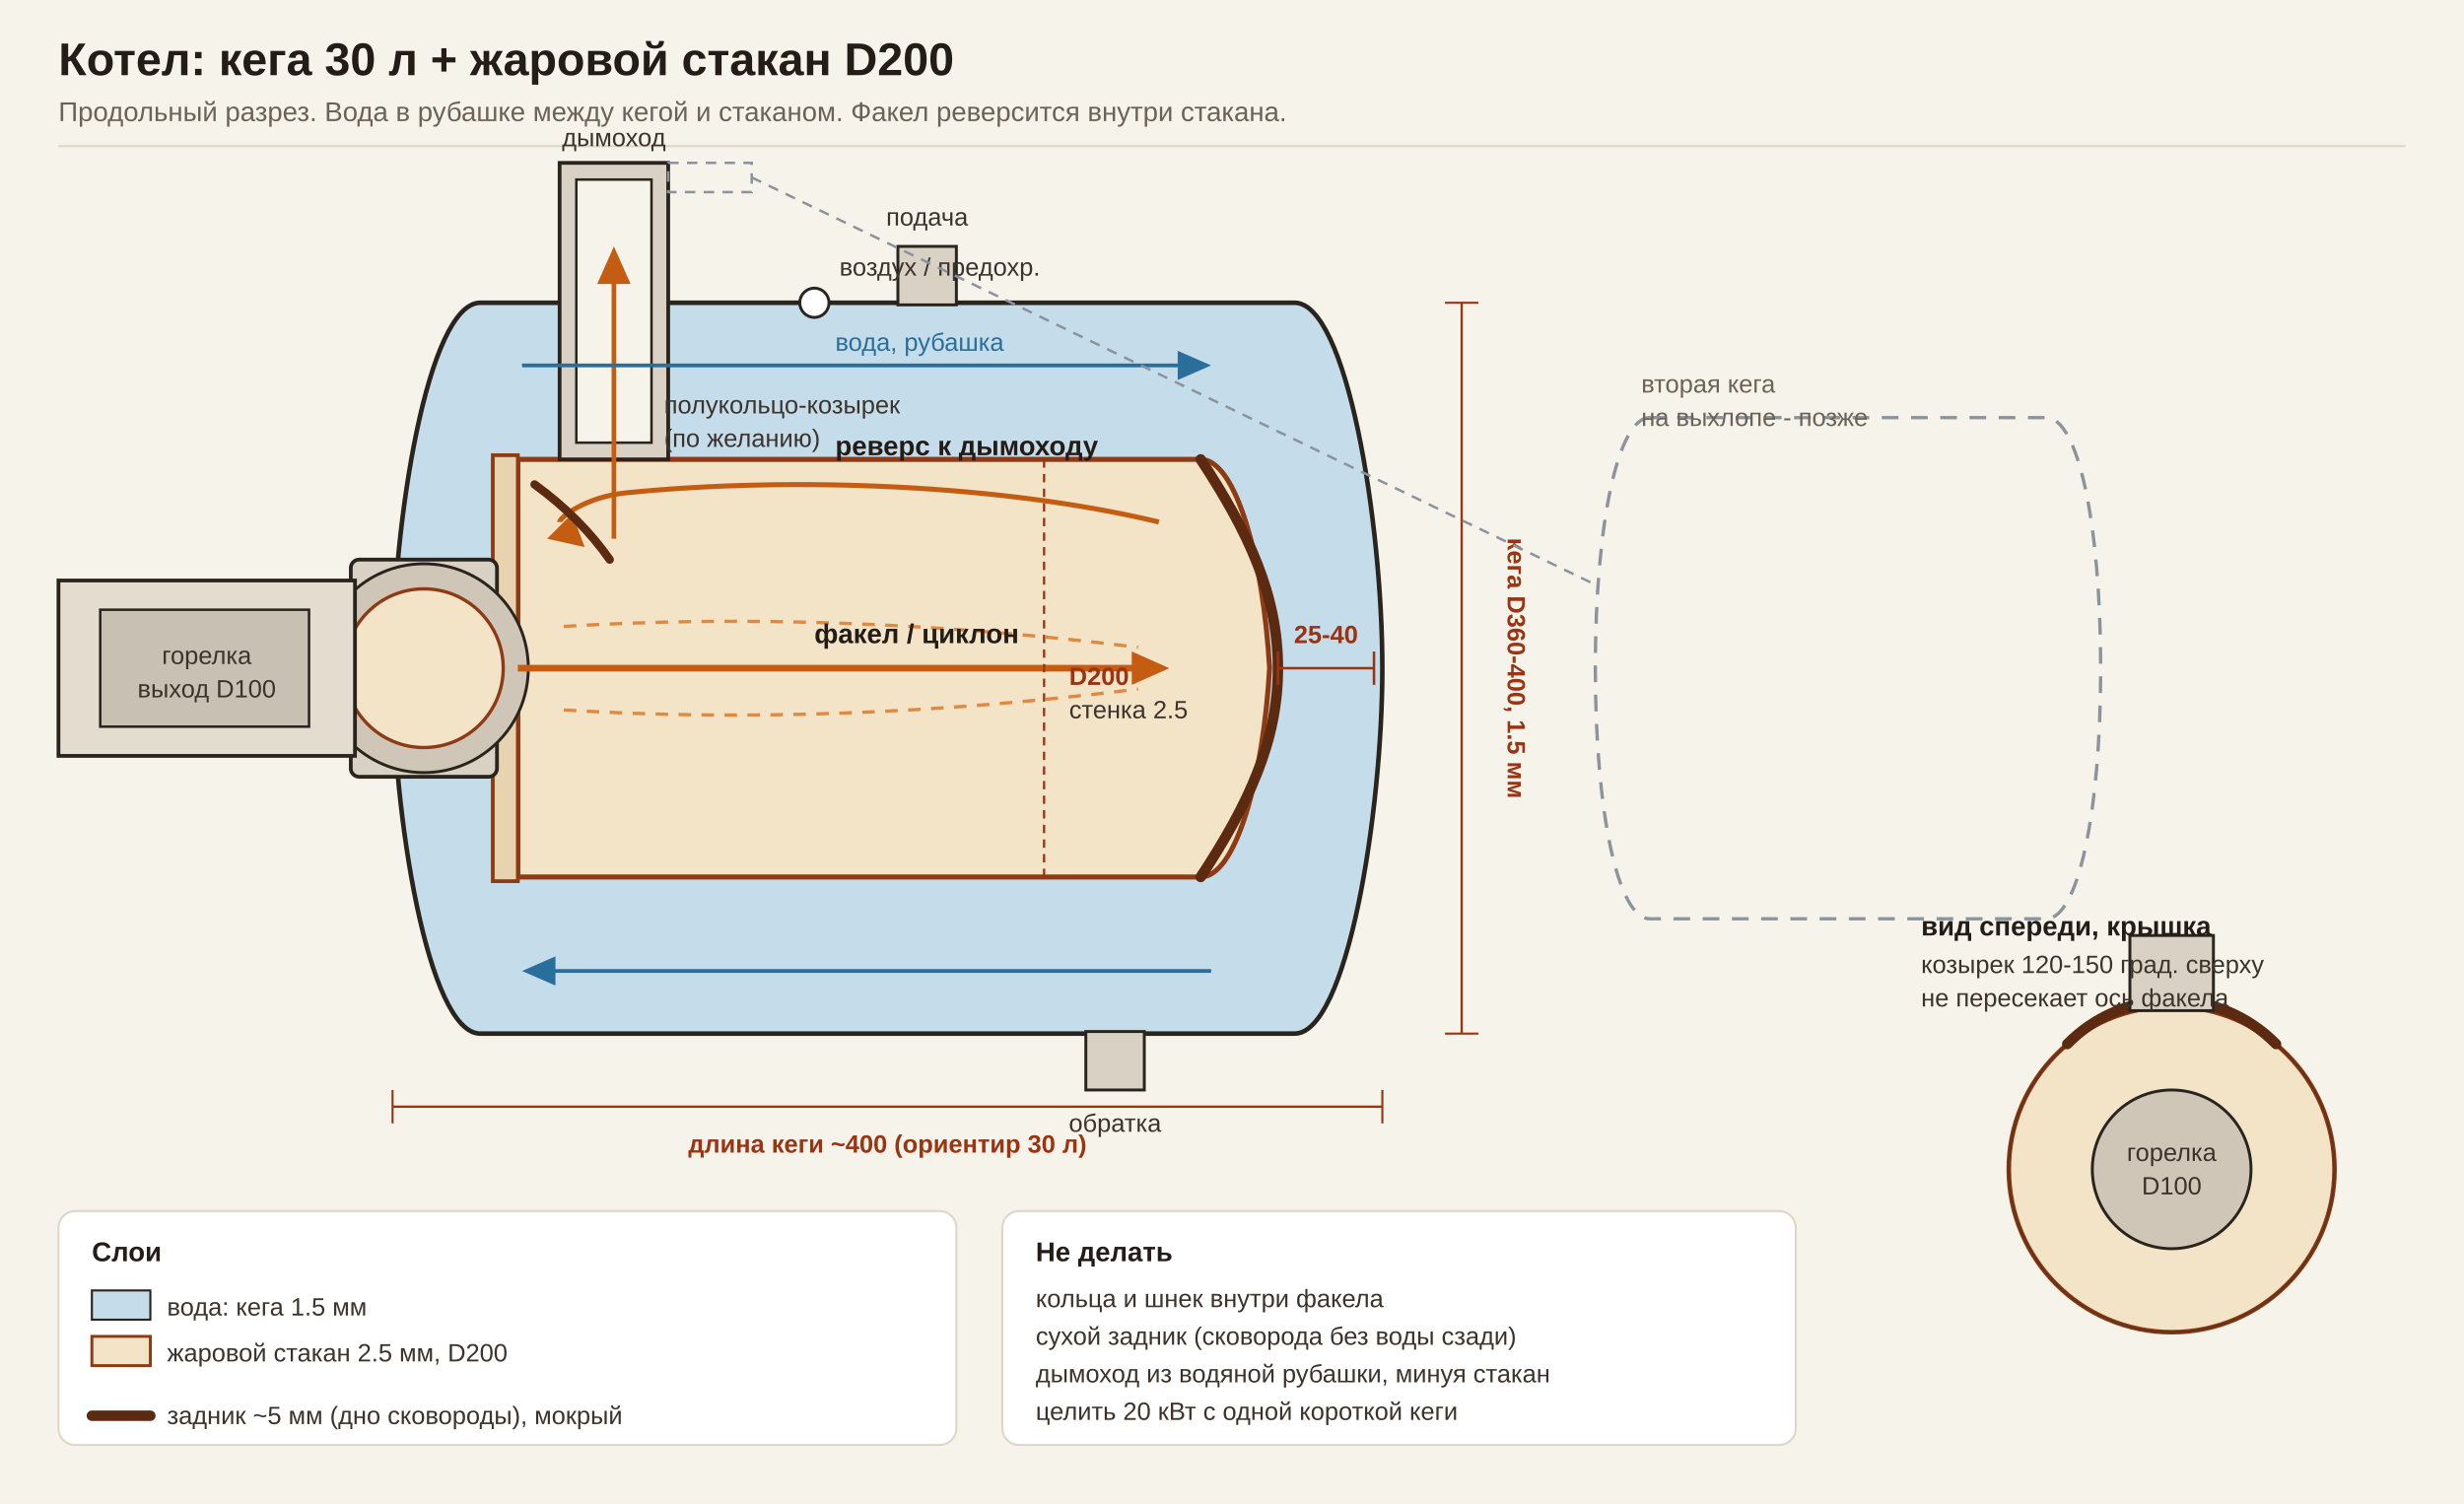
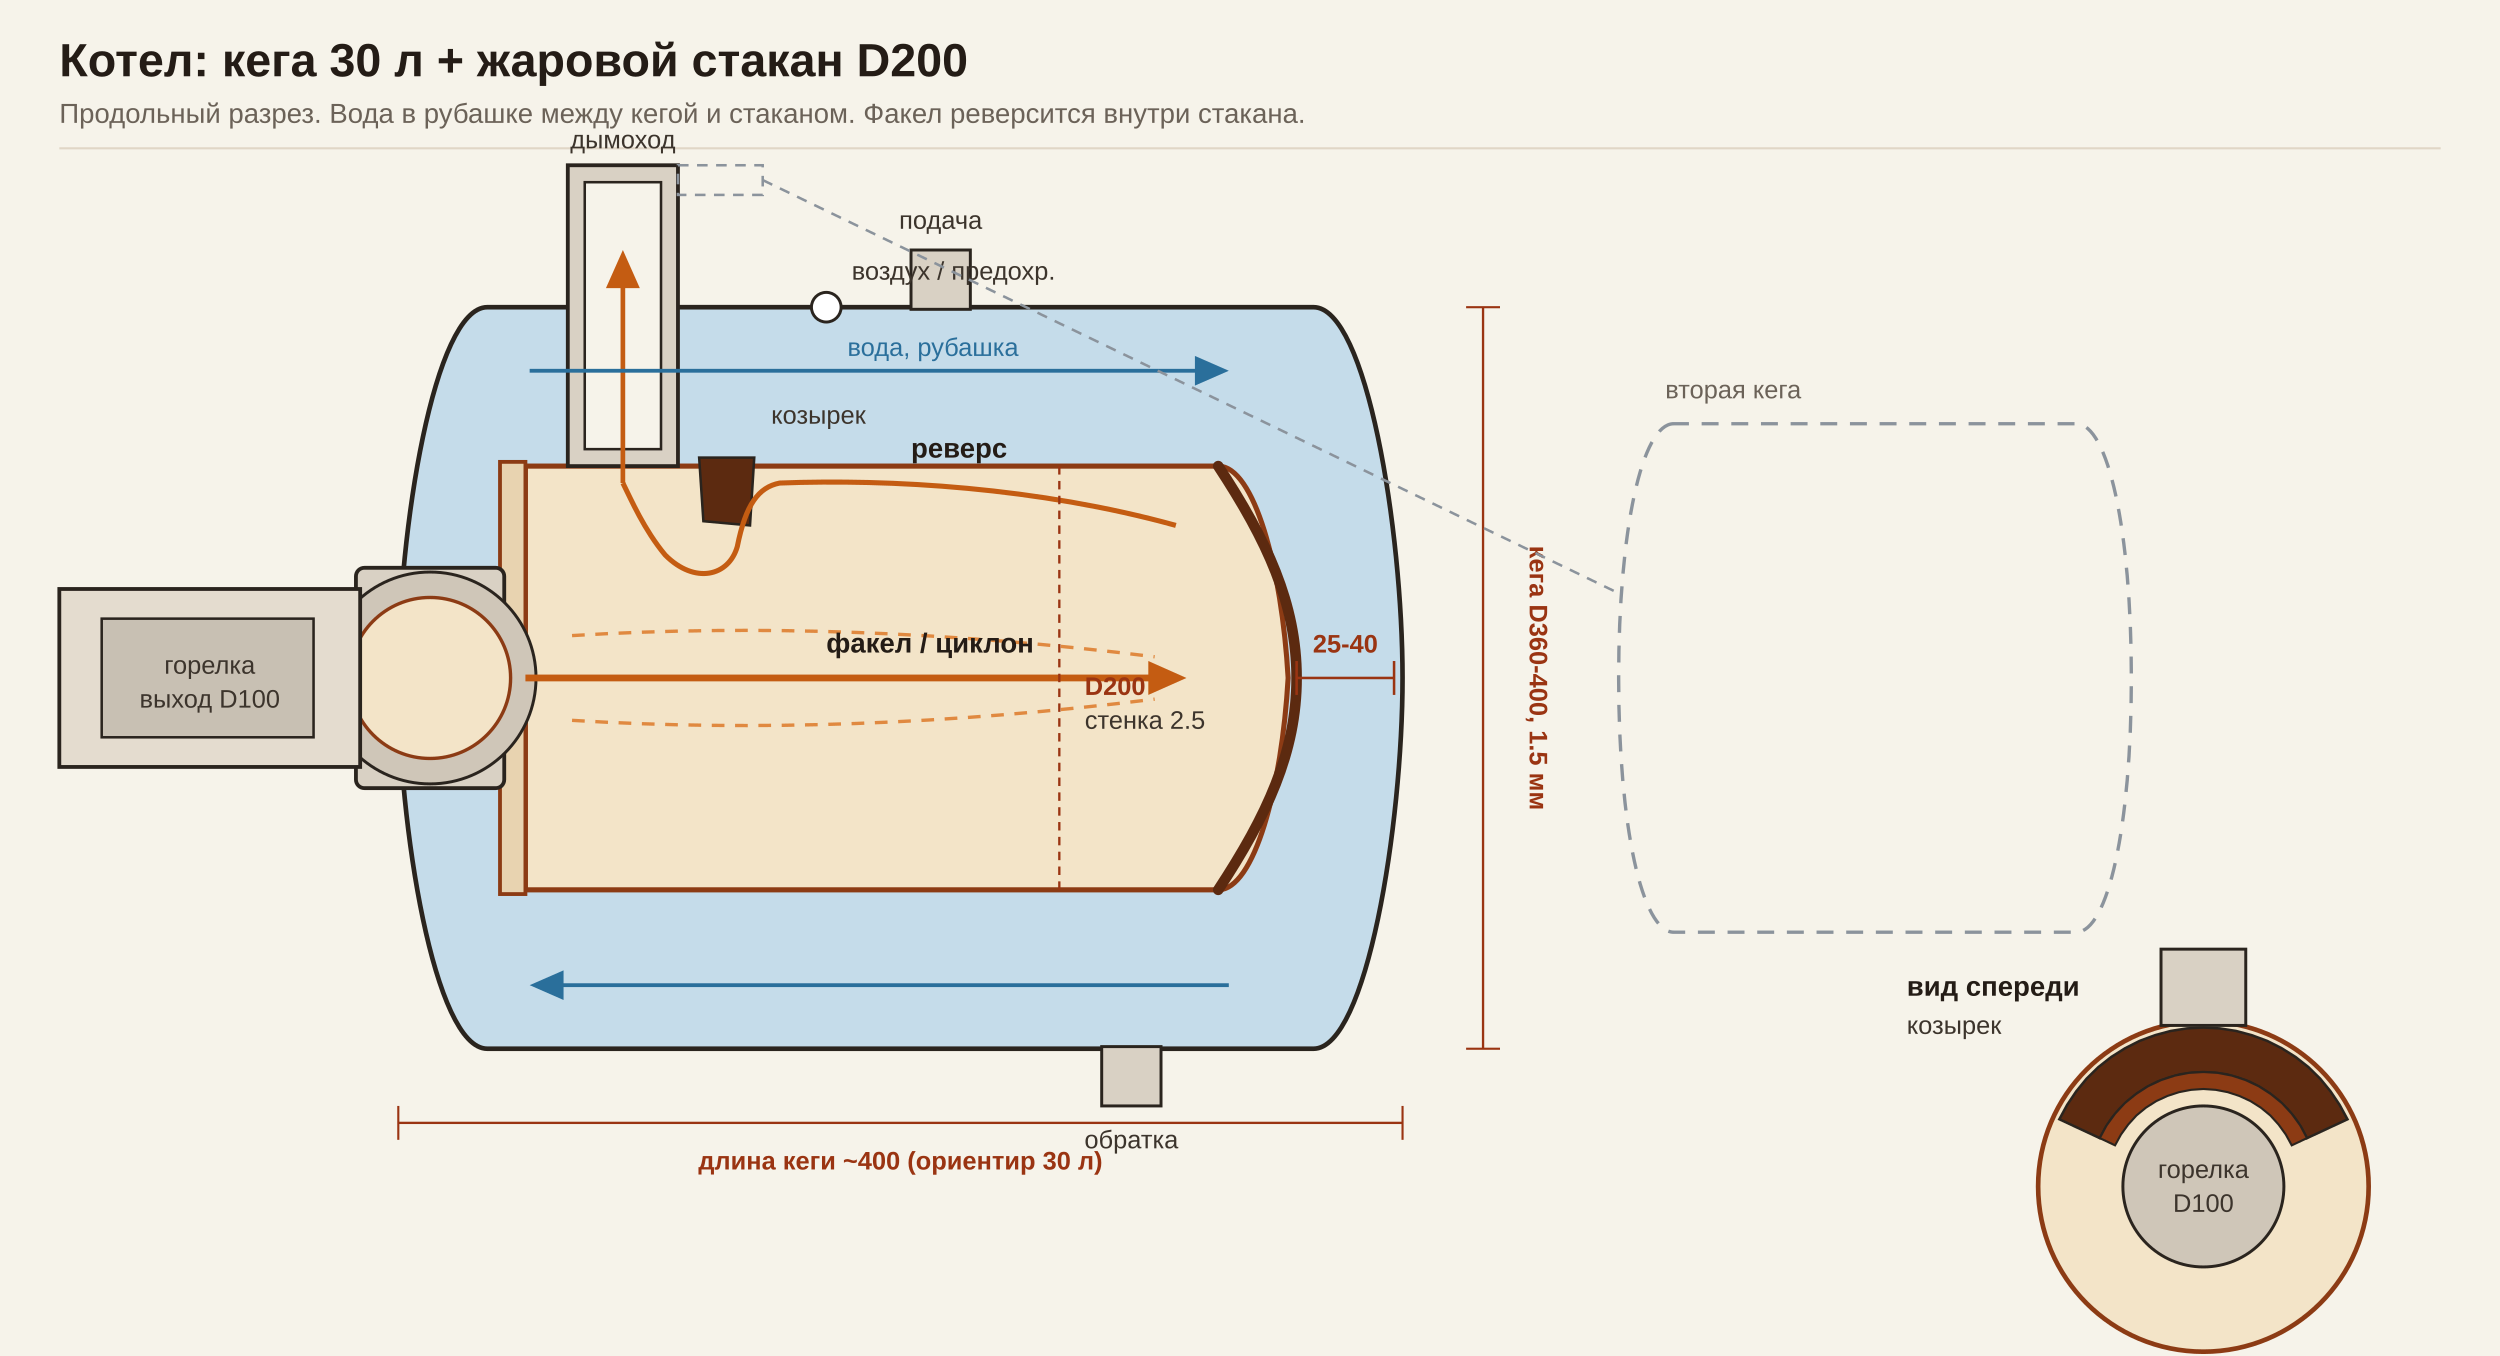
- <svg xmlns="http://www.w3.org/2000/svg" width="1180" height="720" viewBox="0 0 1180 720">
-   <rect x="0" y="0" width="1180" height="720" fill="#f6f3ea" />
+ <svg xmlns="http://www.w3.org/2000/svg" width="1180" height="640" viewBox="0 0 1180 640">
+   <rect x="0" y="0" width="1180" height="640" fill="#f6f3ea" />
  <text x="28" y="36" font-family="Liberation Sans, DejaVu Sans, sans-serif" font-size="22" font-weight="700" fill="#241c16">Котел: кега 30 л + жаровой стакан D200</text>
  <text x="28" y="58" font-family="Liberation Sans, DejaVu Sans, sans-serif" font-size="13" fill="#6b6258">Продольный разрез. Вода в рубашке между кегой и стаканом. Факел реверсится внутри стакана.</text>
  <line x1="28" y1="70" x2="1152" y2="70" stroke="#e0d6c6" stroke-width="1" />
  <path d="M 230,145 C 205,145 188,250 188,320 C 188,390 205,495 230,495 L 620,495 C 645,495 662,390 662,320 C 662,250 645,145 620,145 Z" fill="#c5dcea" stroke="#2a241e" stroke-width="2.2" />
  <path d="M 248,220 L 575,220 C 592,220 605,268 608,320 C 605,372 592,420 575,420 L 248,420 Z" fill="#f3e4c8" stroke="#8c3b14" stroke-width="2.4" />
  <path d="M 575,220 C 598,255 612,285 612,320 C 612,355 598,385 575,420" fill="none" stroke="#5c2a10" stroke-width="5" stroke-linecap="round" />
  <rect x="236" y="218" width="12" height="204" fill="#e8d3b0" stroke="#8c3b14" stroke-width="1.8" />
  <rect x="168" y="268" width="70" height="104" rx="4" fill="#d9d1c4" stroke="#2a241e" stroke-width="1.8" />
  <circle cx="203" cy="320" r="50" fill="#cfc6b8" stroke="#2a241e" stroke-width="1.4" />
  <circle cx="203" cy="320" r="38" fill="#f3e4c8" stroke="#8c3b14" stroke-width="1.6" />
  <rect x="28" y="278" width="142" height="84" fill="#e4dccf" stroke="#2a241e" stroke-width="1.8" />
  <rect x="48" y="292" width="100" height="56" fill="#c8c0b3" stroke="#2a241e" stroke-width="1.2" />
  <text x="99" y="318" text-anchor="middle" font-family="Liberation Sans, DejaVu Sans, sans-serif" font-size="12" fill="#3c342c">горелка</text>
  <text x="99" y="334" text-anchor="middle" font-family="Liberation Sans, DejaVu Sans, sans-serif" font-size="12" fill="#3c342c">выход D100</text>
  <path d="M 248,320 L 548,320" fill="none" stroke="#c45c12" stroke-width="3.2" />
  <polygon points="560,320 542,312 542,328" fill="#c45c12" />
  <path d="M 270,300 Q 400,292 545,310" fill="none" stroke="#e08940" stroke-width="1.6" stroke-dasharray="6 5" />
  <path d="M 270,340 Q 400,348 545,330" fill="none" stroke="#e08940" stroke-width="1.6" stroke-dasharray="6 5" />
  <text x="390" y="308" font-family="Liberation Sans, DejaVu Sans, sans-serif" font-size="13" font-weight="700" fill="#241c16">факел / циклон</text>
-   <path d="M 555,250 C 480,232 380,228 300,236 C 280,238 268,248 268,250" fill="none" stroke="#c45c12" stroke-width="2.4" />
-   <polygon points="262,258 274,246 280,262" fill="#c45c12" />
-   <text x="400" y="218" font-family="Liberation Sans, DejaVu Sans, sans-serif" font-size="13" font-weight="700" fill="#241c16">реверс к дымоходу</text>
  <rect x="268" y="78" width="52" height="142" fill="#d9d1c4" stroke="#2a241e" stroke-width="1.8" />
  <rect x="276" y="86" width="36" height="126" fill="#f6f3ea" stroke="#2a241e" stroke-width="1.2" />
  <text x="294" y="70" text-anchor="middle" font-family="Liberation Sans, DejaVu Sans, sans-serif" font-size="12" fill="#3c342c">дымоход</text>
-   <path d="M 294,258 L 294,132" fill="none" stroke="#c45c12" stroke-width="2.2" />
+   <path d="M 330,216 L 356,216 L 354,248 L 332,246 Z" fill="#5c2a10" stroke="#2a241e" stroke-width="1.2" />
+   <text x="364" y="200" font-family="Liberation Sans, DejaVu Sans, sans-serif" font-size="12" fill="#3c342c">козырек</text>
+   <path d="M 555,248 C 490,230 420,226 368,228 C 358,230 352,238 348,258 C 344,272 328,276 314,262 C 304,250 298,236 294,228" fill="none" stroke="#c45c12" stroke-width="2.4" />
+   <path d="M 294,228 L 294,132" fill="none" stroke="#c45c12" stroke-width="2.2" />
  <polygon points="294,118 286,136 302,136" fill="#c45c12" />
-   <path d="M 256,232 Q 278,248 292,268" fill="none" stroke="#5c2a10" stroke-width="4" stroke-linecap="round" />
-   <text x="318" y="198" font-family="Liberation Sans, DejaVu Sans, sans-serif" font-size="12" fill="#3c342c">полукольцо-козырек</text>
-   <text x="318" y="214" font-family="Liberation Sans, DejaVu Sans, sans-serif" font-size="12" fill="#3c342c">(по желанию)</text>
+   <text x="430" y="216" font-family="Liberation Sans, DejaVu Sans, sans-serif" font-size="13" font-weight="700" fill="#241c16">реверс</text>
  <path d="M 250,175 L 568,175" fill="none" stroke="#2a6f9b" stroke-width="1.8" />
  <polygon points="580,175 564,168 564,182" fill="#2a6f9b" />
  <path d="M 580,465 L 262,465" fill="none" stroke="#2a6f9b" stroke-width="1.8" />
  <polygon points="250,465 266,458 266,472" fill="#2a6f9b" />
  <text x="400" y="168" font-family="Liberation Sans, DejaVu Sans, sans-serif" font-size="12" fill="#2a6f9b">вода, рубашка</text>
  <line x1="612" y1="320" x2="658" y2="320" stroke="#9a3412" stroke-width="1.2" />
  <line x1="612" y1="312" x2="612" y2="328" stroke="#9a3412" stroke-width="1.2" />
  <line x1="658" y1="312" x2="658" y2="328" stroke="#9a3412" stroke-width="1.2" />
  <text x="635" y="308" text-anchor="middle" font-family="Liberation Sans, DejaVu Sans, sans-serif" font-size="12" font-weight="700" fill="#9a3412">25-40</text>
  <line x1="500" y1="220" x2="500" y2="420" stroke="#9a3412" stroke-width="1.1" stroke-dasharray="4 3" />
  <text x="512" y="328" font-family="Liberation Sans, DejaVu Sans, sans-serif" font-size="12" font-weight="700" fill="#9a3412">D200</text>
  <text x="512" y="344" font-family="Liberation Sans, DejaVu Sans, sans-serif" font-size="12" fill="#3c342c">стенка 2.5</text>
  <line x1="700" y1="145" x2="700" y2="495" stroke="#9a3412" stroke-width="1.1" />
  <line x1="692" y1="145" x2="708" y2="145" stroke="#9a3412" />
  <line x1="692" y1="495" x2="708" y2="495" stroke="#9a3412" />
  <text x="722" y="320" text-anchor="middle" font-family="Liberation Sans, DejaVu Sans, sans-serif" font-size="12" font-weight="700" fill="#9a3412" transform="rotate(90 722 320)">кега D360-400, 1.5 мм</text>
  <line x1="188" y1="530" x2="662" y2="530" stroke="#9a3412" stroke-width="1.1" />
  <line x1="188" y1="522" x2="188" y2="538" stroke="#9a3412" />
  <line x1="662" y1="522" x2="662" y2="538" stroke="#9a3412" />
  <text x="425" y="552" text-anchor="middle" font-family="Liberation Sans, DejaVu Sans, sans-serif" font-size="12" font-weight="700" fill="#9a3412">длина кеги ~400 (ориентир 30 л)</text>
  <rect x="430" y="118" width="28" height="28" fill="#d9d1c4" stroke="#2a241e" stroke-width="1.4" />
  <text x="444" y="108" text-anchor="middle" font-family="Liberation Sans, DejaVu Sans, sans-serif" font-size="12" fill="#3c342c">подача</text>
  <rect x="520" y="494" width="28" height="28" fill="#d9d1c4" stroke="#2a241e" stroke-width="1.4" />
  <text x="534" y="542" text-anchor="middle" font-family="Liberation Sans, DejaVu Sans, sans-serif" font-size="12" fill="#3c342c">обратка</text>
  <circle cx="390" cy="145" r="7" fill="#ffffff" stroke="#2a241e" stroke-width="1.4" />
  <text x="402" y="132" font-family="Liberation Sans, DejaVu Sans, sans-serif" font-size="12" fill="#3c342c">воздух / предохр.</text>
  <path d="M 790,200 C 775,200 764,250 764,320 C 764,390 775,440 790,440 L 980,440 C 995,440 1006,390 1006,320 C 1006,250 995,200 980,200 Z" fill="none" stroke="#8b939c" stroke-width="1.6" stroke-dasharray="8 6" />
  <rect x="320" y="78" width="40" height="14" fill="none" stroke="#8b939c" stroke-width="1.2" stroke-dasharray="5 4" />
  <path d="M 360,85 L 764,280" fill="none" stroke="#8b939c" stroke-width="1.2" stroke-dasharray="5 4" />
  <text x="786" y="188" font-family="Liberation Sans, DejaVu Sans, sans-serif" font-size="12" fill="#6b6258">вторая кега</text>
-   <text x="786" y="204" font-family="Liberation Sans, DejaVu Sans, sans-serif" font-size="12" fill="#6b6258">на выхлопе - позже</text>
  <circle cx="1040" cy="560" r="78" fill="#f3e4c8" stroke="#8c3b14" stroke-width="2.2" />
-   <circle cx="1040" cy="560" r="78" fill="none" stroke="#2a241e" stroke-width="1.2" opacity="0.35" />
+   <path d="M 972.0,528.3 L 975.7,521.5 L 980.0,515.1 L 984.9,509.1 L 990.4,503.7 L 996.5,498.9 L 1003.0,494.8 L 1009.9,491.3 L 1017.2,488.6 L 1024.6,486.6 L 1032.3,485.4 L 1040.0,485.0 L 1047.7,485.4 L 1055.4,486.6 L 1062.8,488.6 L 1070.1,491.3 L 1077.0,494.8 L 1083.5,498.9 L 1089.6,503.7 L 1095.1,509.1 L 1100.0,515.1 L 1104.3,521.5 L 1108.0,528.3 L 1088.9,537.2 L 1086.3,532.3 L 1083.2,527.6 L 1079.7,523.4 L 1075.7,519.5 L 1071.3,516.0 L 1066.6,513.0 L 1061.7,510.5 L 1056.4,508.6 L 1051.1,507.1 L 1045.6,506.3 L 1040.0,506.0 L 1034.4,506.3 L 1028.9,507.1 L 1023.6,508.6 L 1018.3,510.5 L 1013.4,513.0 L 1008.7,516.0 L 1004.3,519.5 L 1000.3,523.4 L 996.8,527.6 L 993.7,532.3 L 991.1,537.2 Z" fill="#5c2a10" stroke="#2a241e" stroke-width="1.2" />
+   <path d="M 991.1,537.2 L 994.3,531.2 L 998.3,525.7 L 1002.9,520.7 L 1008.2,516.4 L 1013.9,512.7 L 1020.1,509.8 L 1026.5,507.7 L 1033.2,506.4 L 1040.0,506.0 L 1046.8,506.4 L 1053.5,507.7 L 1059.9,509.8 L 1066.1,512.7 L 1071.8,516.4 L 1077.1,520.7 L 1081.7,525.7 L 1085.7,531.2 L 1088.9,537.2 L 1081.7,540.6 L 1078.9,535.5 L 1075.5,530.8 L 1071.6,526.5 L 1067.1,522.8 L 1062.2,519.7 L 1057.0,517.3 L 1051.5,515.5 L 1045.8,514.4 L 1040.0,514.0 L 1034.2,514.4 L 1028.5,515.5 L 1023.0,517.3 L 1017.8,519.7 L 1012.9,522.8 L 1008.4,526.5 L 1004.5,530.8 L 1001.1,535.5 L 998.3,540.6 Z" fill="#8c3b14" stroke="#2a241e" stroke-width="1" />
  <circle cx="1040" cy="560" r="38" fill="#cfc6b8" stroke="#2a241e" stroke-width="1.4" />
  <text x="1040" y="556" text-anchor="middle" font-family="Liberation Sans, DejaVu Sans, sans-serif" font-size="12" fill="#3c342c">горелка</text>
  <text x="1040" y="572" text-anchor="middle" font-family="Liberation Sans, DejaVu Sans, sans-serif" font-size="12" fill="#3c342c">D100</text>
-   <path d="M 990,500 A 70 70 0 0 1 1090,500" fill="none" stroke="#5c2a10" stroke-width="5" stroke-linecap="round" />
  <rect x="1020" y="448" width="40" height="36" fill="#d9d1c4" stroke="#2a241e" stroke-width="1.4" />
-   <text x="920" y="448" font-family="Liberation Sans, DejaVu Sans, sans-serif" font-size="13" font-weight="700" fill="#241c16">вид спереди, крышка</text>
-   <text x="920" y="466" font-family="Liberation Sans, DejaVu Sans, sans-serif" font-size="12" fill="#3c342c">козырек 120-150 град. сверху</text>
-   <text x="920" y="482" font-family="Liberation Sans, DejaVu Sans, sans-serif" font-size="12" fill="#3c342c">не пересекает ось факела</text>
-   <rect x="28" y="580" width="430" height="112" rx="8" fill="#ffffff" stroke="#e0d6c6" />
-   <text x="44" y="604" font-family="Liberation Sans, DejaVu Sans, sans-serif" font-size="13" font-weight="700" fill="#241c16">Слои</text>
-   <rect x="44" y="618" width="28" height="14" fill="#c5dcea" stroke="#2a241e" stroke-width="1" />
-   <text x="80" y="630" font-family="Liberation Sans, DejaVu Sans, sans-serif" font-size="12" fill="#3c342c">вода: кега 1.5 мм</text>
-   <rect x="44" y="640" width="28" height="14" fill="#f3e4c8" stroke="#8c3b14" stroke-width="1.4" />
-   <text x="80" y="652" font-family="Liberation Sans, DejaVu Sans, sans-serif" font-size="12" fill="#3c342c">жаровой стакан 2.5 мм, D200</text>
-   <line x1="44" y1="678" x2="72" y2="678" stroke="#5c2a10" stroke-width="5" stroke-linecap="round" />
-   <text x="80" y="682" font-family="Liberation Sans, DejaVu Sans, sans-serif" font-size="12" fill="#3c342c">задник ~5 мм (дно сковороды), мокрый</text>
-   <rect x="480" y="580" width="380" height="112" rx="8" fill="#ffffff" stroke="#e0d6c6" />
-   <text x="496" y="604" font-family="Liberation Sans, DejaVu Sans, sans-serif" font-size="13" font-weight="700" fill="#241c16">Не делать</text>
-   <text x="496" y="626" font-family="Liberation Sans, DejaVu Sans, sans-serif" font-size="12" fill="#3c342c">кольца и шнек внутри факела</text>
-   <text x="496" y="644" font-family="Liberation Sans, DejaVu Sans, sans-serif" font-size="12" fill="#3c342c">сухой задник (сковорода без воды сзади)</text>
-   <text x="496" y="662" font-family="Liberation Sans, DejaVu Sans, sans-serif" font-size="12" fill="#3c342c">дымоход из водяной рубашки, минуя стакан</text>
-   <text x="496" y="680" font-family="Liberation Sans, DejaVu Sans, sans-serif" font-size="12" fill="#3c342c">целить 20 кВт с одной короткой кеги</text>
+   <text x="900" y="470" font-family="Liberation Sans, DejaVu Sans, sans-serif" font-size="13" font-weight="700" fill="#241c16">вид спереди</text>
+   <text x="900" y="488" font-family="Liberation Sans, DejaVu Sans, sans-serif" font-size="12" fill="#3c342c">козырек</text>
</svg>
